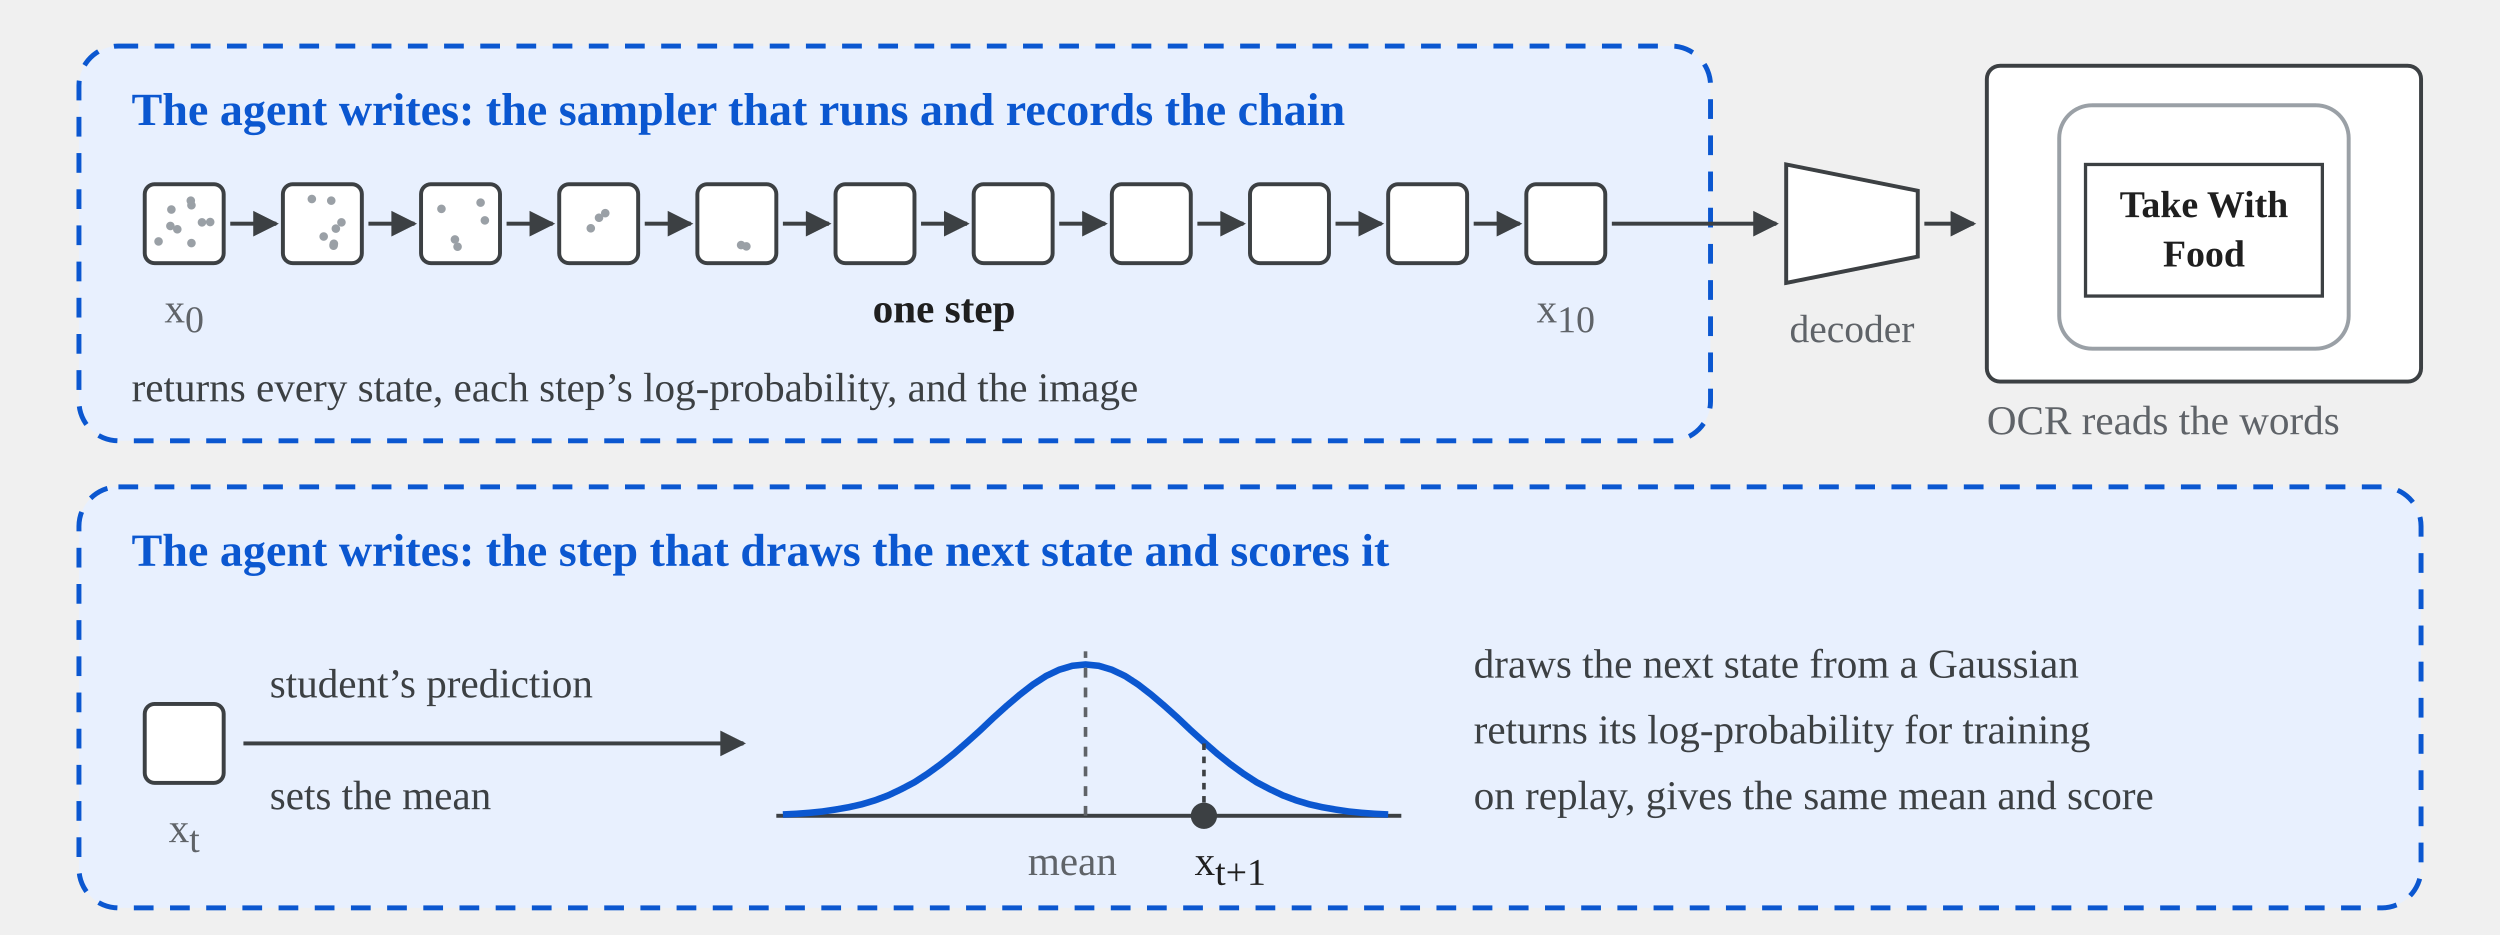
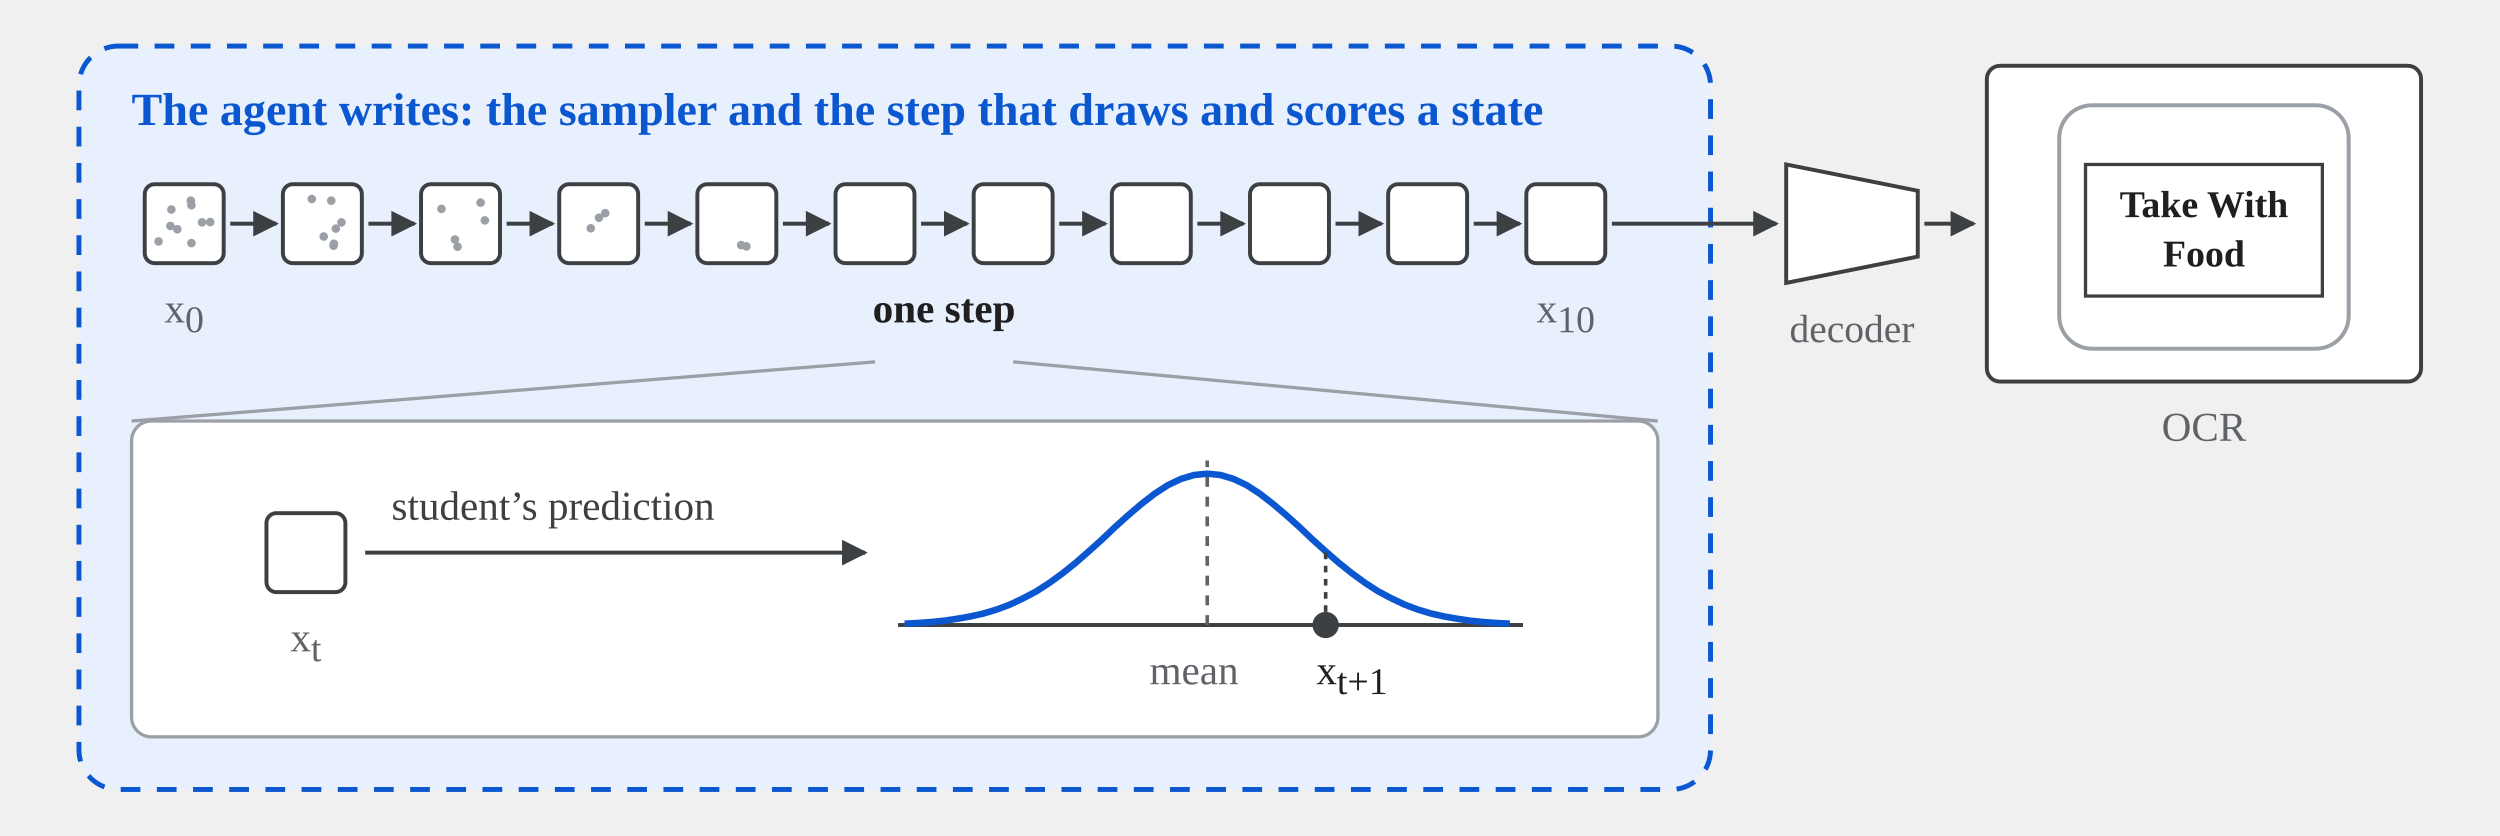
- <svg xmlns="http://www.w3.org/2000/svg" viewBox="0 20 760 284" role="img" aria-label="The student turns noise x0 into a latent x10 in ten noisy steps; a fixed decoder makes the image, and optical character recognition reads its words. The agent writes the sampler, which runs and records the chain, and the step, which draws the next state from a Gaussian around the mean and returns its log-probability; replay must give the same mean and log-probability again.">
+ <svg xmlns="http://www.w3.org/2000/svg" viewBox="0 20 760 254" role="img" aria-label="The student turns noise x0 into a latent x10 in ten noisy steps; a fixed decoder makes the image, and optical character recognition reads its words. The agent writes the sampler, which runs and records the chain, and the step, which draws the next state from a Gaussian around the mean and returns its log-probability; replay must give the same mean and log-probability again.">
  <defs>
    <marker id="ocr-distillation-trajectory-sampling-ar" viewBox="0 0 10 10" refX="9" refY="5" markerWidth="6.5" markerHeight="6.5" orient="auto">
      <path d="M0 0L10 5L0 10z" fill="#3c4043" />
    </marker>
  </defs>
-   <rect x="24" y="34" width="496" height="120" rx="12" fill="#e8f0fe" stroke="#0b57d0" stroke-width="1.5" stroke-dasharray="6 5" />
-   <text x="40" y="58" font-size="14" font-weight="600" fill="#0b57d0">The agent writes: the sampler that runs and records the chain</text>
+   <rect x="24" y="34" width="496" height="226" rx="12" fill="#e8f0fe" stroke="#0b57d0" stroke-width="1.5" stroke-dasharray="6 5" />
+   <text x="40" y="58" font-size="14" font-weight="600" fill="#0b57d0">The agent writes: the sampler and the step that draws and scores a state</text>
  <rect x="44" y="76" width="24" height="24" rx="3" fill="#fff" stroke="#3c4043" stroke-width="1.2" />
  <line x1="70" y1="88" x2="84" y2="88" stroke="#3c4043" stroke-width="1.2" marker-end="url(#ocr-distillation-trajectory-sampling-ar)" />
  <rect x="86" y="76" width="24" height="24" rx="3" fill="#fff" stroke="#3c4043" stroke-width="1.2" />
  <line x1="112" y1="88" x2="126" y2="88" stroke="#3c4043" stroke-width="1.2" marker-end="url(#ocr-distillation-trajectory-sampling-ar)" />
  <rect x="128" y="76" width="24" height="24" rx="3" fill="#fff" stroke="#3c4043" stroke-width="1.2" />
  <line x1="154" y1="88" x2="168" y2="88" stroke="#3c4043" stroke-width="1.2" marker-end="url(#ocr-distillation-trajectory-sampling-ar)" />
  <rect x="170" y="76" width="24" height="24" rx="3" fill="#fff" stroke="#3c4043" stroke-width="1.2" />
  <line x1="196" y1="88" x2="210" y2="88" stroke="#3c4043" stroke-width="1.2" marker-end="url(#ocr-distillation-trajectory-sampling-ar)" />
  <rect x="212" y="76" width="24" height="24" rx="3" fill="#fff" stroke="#3c4043" stroke-width="1.2" />
  <line x1="238" y1="88" x2="252" y2="88" stroke="#3c4043" stroke-width="1.2" marker-end="url(#ocr-distillation-trajectory-sampling-ar)" />
  <rect x="254" y="76" width="24" height="24" rx="3" fill="#fff" stroke="#3c4043" stroke-width="1.2" />
  <line x1="280" y1="88" x2="294" y2="88" stroke="#3c4043" stroke-width="1.2" marker-end="url(#ocr-distillation-trajectory-sampling-ar)" />
  <rect x="296" y="76" width="24" height="24" rx="3" fill="#fff" stroke="#3c4043" stroke-width="1.2" />
  <line x1="322" y1="88" x2="336" y2="88" stroke="#3c4043" stroke-width="1.2" marker-end="url(#ocr-distillation-trajectory-sampling-ar)" />
  <rect x="338" y="76" width="24" height="24" rx="3" fill="#fff" stroke="#3c4043" stroke-width="1.2" />
  <line x1="364" y1="88" x2="378" y2="88" stroke="#3c4043" stroke-width="1.2" marker-end="url(#ocr-distillation-trajectory-sampling-ar)" />
  <rect x="380" y="76" width="24" height="24" rx="3" fill="#fff" stroke="#3c4043" stroke-width="1.2" />
  <line x1="406" y1="88" x2="420" y2="88" stroke="#3c4043" stroke-width="1.2" marker-end="url(#ocr-distillation-trajectory-sampling-ar)" />
  <rect x="422" y="76" width="24" height="24" rx="3" fill="#fff" stroke="#3c4043" stroke-width="1.2" />
  <line x1="448" y1="88" x2="462" y2="88" stroke="#3c4043" stroke-width="1.2" marker-end="url(#ocr-distillation-trajectory-sampling-ar)" />
  <rect x="464" y="76" width="24" height="24" rx="3" fill="#fff" stroke="#3c4043" stroke-width="1.2" />
  <circle cx="51.8" cy="88.7" r="1.3" fill="#9aa0a6" />
  <circle cx="53.9" cy="89.7" r="1.3" fill="#9aa0a6" />
  <circle cx="58.0" cy="81.0" r="1.3" fill="#9aa0a6" />
  <circle cx="48.2" cy="93.4" r="1.3" fill="#9aa0a6" />
  <circle cx="52.1" cy="83.7" r="1.3" fill="#9aa0a6" />
  <circle cx="63.9" cy="87.5" r="1.3" fill="#9aa0a6" />
  <circle cx="61.4" cy="87.6" r="1.3" fill="#9aa0a6" />
  <circle cx="58.2" cy="82.4" r="1.3" fill="#9aa0a6" />
  <circle cx="58.2" cy="93.9" r="1.3" fill="#9aa0a6" />
  <circle cx="98.4" cy="91.9" r="1.3" fill="#9aa0a6" />
  <circle cx="100.7" cy="81.0" r="1.3" fill="#9aa0a6" />
  <circle cx="102.1" cy="89.5" r="1.3" fill="#9aa0a6" />
  <circle cx="94.8" cy="80.5" r="1.3" fill="#9aa0a6" />
  <circle cx="103.8" cy="87.6" r="1.3" fill="#9aa0a6" />
  <circle cx="101.5" cy="94.1" r="1.3" fill="#9aa0a6" />
  <circle cx="101.4" cy="94.7" r="1.3" fill="#9aa0a6" />
  <circle cx="138.3" cy="92.8" r="1.3" fill="#9aa0a6" />
  <circle cx="139.1" cy="95.0" r="1.3" fill="#9aa0a6" />
  <circle cx="146.1" cy="81.6" r="1.3" fill="#9aa0a6" />
  <circle cx="134.2" cy="83.5" r="1.3" fill="#9aa0a6" />
  <circle cx="147.4" cy="87.0" r="1.3" fill="#9aa0a6" />
  <circle cx="184.0" cy="84.8" r="1.3" fill="#9aa0a6" />
  <circle cx="182.1" cy="86.2" r="1.3" fill="#9aa0a6" />
  <circle cx="179.6" cy="89.4" r="1.3" fill="#9aa0a6" />
  <circle cx="225.3" cy="94.5" r="1.3" fill="#9aa0a6" />
  <circle cx="226.9" cy="94.9" r="1.3" fill="#9aa0a6" />
  <text x="56" y="118" font-size="12.5" text-anchor="middle" fill="#5f6368">x<tspan dy="3" font-size="11.5">0</tspan>
  </text>
  <text x="476" y="118" font-size="12.5" text-anchor="middle" fill="#5f6368">x<tspan dy="3" font-size="11.5">10</tspan>
  </text>
  <text x="287" y="118" font-size="12.5" text-anchor="middle" fill="#1f1f1f" font-weight="600">one step</text>
-   <text x="40" y="142" font-size="12.5" fill="#3c4043">returns every state, each step’s log-probability, and the image</text>
+   <line x1="266" y1="130" x2="40" y2="148" stroke="#9aa0a6" stroke-width="1" />
+   <line x1="308" y1="130" x2="504" y2="148" stroke="#9aa0a6" stroke-width="1" />
+   <rect x="40" y="148" width="464" height="96" rx="6" fill="#fff" stroke="#9aa0a6" stroke-width="1" />
+   <rect x="81" y="176" width="24" height="24" rx="3" fill="#fff" stroke="#3c4043" stroke-width="1.2" />
+   <text x="93" y="218" font-size="12.5" text-anchor="middle" fill="#5f6368">x<tspan dy="3" font-size="11.5">t</tspan>
+   </text>
+   <text x="119" y="178" font-size="12.5" fill="#3c4043">student’s prediction</text>
+   <line x1="111" y1="188" x2="263" y2="188" stroke="#3c4043" stroke-width="1.2" marker-end="url(#ocr-distillation-trajectory-sampling-ar)" />
+   <line x1="273" y1="210" x2="463" y2="210" stroke="#3c4043" stroke-width="1.2" />
+   <polyline points="275,209.6 279,209.4 283,209.1 287,208.7 291,208.1 295,207.4 299,206.5 303,205.3 307,203.8 311,201.9 315,199.8 319,197.2 323,194.3 327,191.1 331,187.6 335,184.0 339,180.2 343,176.6 347,173.2 351,170.1 355,167.5 359,165.6 363,164.4 367,164.0 371,164.4 375,165.6 379,167.5 383,170.1 387,173.2 391,176.6 395,180.2 399,184.0 403,187.6 407,191.1 411,194.3 415,197.2 419,199.8 423,201.9 427,203.8 431,205.3 435,206.5 439,207.4 443,208.1 447,208.7 451,209.1 455,209.4 459,209.6" fill="none" stroke="#0b57d0" stroke-width="2" />
+   <line x1="367" y1="210" x2="367" y2="160" stroke="#5f6368" stroke-width="1.1" stroke-dasharray="3 3" />
+   <line x1="403" y1="210" x2="403" y2="187.6" stroke="#3c4043" stroke-width="1.1" stroke-dasharray="2 2" />
+   <circle cx="403" cy="210" r="4" fill="#3c4043" />
+   <text x="363" y="228" font-size="12.5" text-anchor="middle" fill="#5f6368">mean</text>
+   <text x="411" y="228" font-size="12.5" text-anchor="middle" fill="#1f1f1f">x<tspan dy="3" font-size="11.5">t+1</tspan>
+   </text>
  <line x1="490" y1="88" x2="540" y2="88" stroke="#3c4043" stroke-width="1.2" marker-end="url(#ocr-distillation-trajectory-sampling-ar)" />
  <path d="M543 70 L583 78 L583 98 L543 106 Z" fill="#fff" stroke="#3c4043" stroke-width="1.2" />
  <text x="563" y="124" font-size="12" text-anchor="middle" fill="#5f6368">decoder</text>
  <line x1="585" y1="88" x2="600" y2="88" stroke="#3c4043" stroke-width="1.2" marker-end="url(#ocr-distillation-trajectory-sampling-ar)" />
  <rect x="604" y="40" width="132" height="96" rx="4" fill="#fff" stroke="#3c4043" stroke-width="1.2" />
  <rect x="626" y="52" width="88" height="74" rx="10" fill="#fff" stroke="#9aa0a6" stroke-width="1.2" />
  <rect x="634" y="70" width="72" height="40" fill="#fff" stroke="#3c4043" stroke-width="1" />
  <text x="670" y="86" font-size="11.5" font-weight="600" text-anchor="middle" fill="#1f1f1f">Take With</text>
  <text x="670" y="101" font-size="11.5" font-weight="600" text-anchor="middle" fill="#1f1f1f">Food</text>
-   <text x="604" y="152" font-size="12.5" fill="#5f6368">OCR reads the words</text>
-   <rect x="24" y="168" width="712" height="128" rx="12" fill="#e8f0fe" stroke="#0b57d0" stroke-width="1.5" stroke-dasharray="6 5" />
-   <text x="40" y="192" font-size="14" font-weight="600" fill="#0b57d0">The agent writes: the step that draws the next state and scores it</text>
-   <rect x="44" y="234" width="24" height="24" rx="3" fill="#fff" stroke="#3c4043" stroke-width="1.2" />
-   <text x="56" y="276" font-size="12.5" text-anchor="middle" fill="#5f6368">x<tspan dy="3" font-size="11.5">t</tspan>
-   </text>
-   <text x="82" y="232" font-size="12.5" fill="#3c4043">student’s prediction</text>
-   <line x1="74" y1="246" x2="226" y2="246" stroke="#3c4043" stroke-width="1.2" marker-end="url(#ocr-distillation-trajectory-sampling-ar)" />
-   <text x="82" y="266" font-size="12.5" fill="#3c4043">sets the mean</text>
-   <line x1="236" y1="268" x2="426" y2="268" stroke="#3c4043" stroke-width="1.2" />
-   <polyline points="238,267.6 242,267.4 246,267.1 250,266.7 254,266.1 258,265.4 262,264.5 266,263.3 270,261.8 274,259.9 278,257.8 282,255.2 286,252.3 290,249.1 294,245.6 298,242.0 302,238.2 306,234.6 310,231.2 314,228.1 318,225.5 322,223.6 326,222.4 330,222.0 334,222.4 338,223.6 342,225.5 346,228.1 350,231.2 354,234.6 358,238.2 362,242.0 366,245.6 370,249.1 374,252.3 378,255.2 382,257.8 386,259.9 390,261.8 394,263.3 398,264.5 402,265.4 406,266.1 410,266.7 414,267.1 418,267.4 422,267.6" fill="none" stroke="#0b57d0" stroke-width="2" />
-   <line x1="330" y1="268" x2="330" y2="218" stroke="#5f6368" stroke-width="1.1" stroke-dasharray="3 3" />
-   <line x1="366" y1="268" x2="366" y2="245.6" stroke="#3c4043" stroke-width="1.1" stroke-dasharray="2 2" />
-   <circle cx="366" cy="268" r="4" fill="#3c4043" />
-   <text x="326" y="286" font-size="12.5" text-anchor="middle" fill="#5f6368">mean</text>
-   <text x="374" y="286" font-size="12.5" text-anchor="middle" fill="#1f1f1f">x<tspan dy="3" font-size="11.5">t+1</tspan>
-   </text>
-   <text x="448" y="226" font-size="12.5" fill="#3c4043">draws the next state from a Gaussian</text>
-   <text x="448" y="246" font-size="12.5" fill="#3c4043">returns its log-probability for training</text>
-   <text x="448" y="266" font-size="12.5" fill="#3c4043">on replay, gives the same mean and score</text>
+   <text x="670" y="154" font-size="12.5" text-anchor="middle" fill="#5f6368">OCR</text>
</svg>
